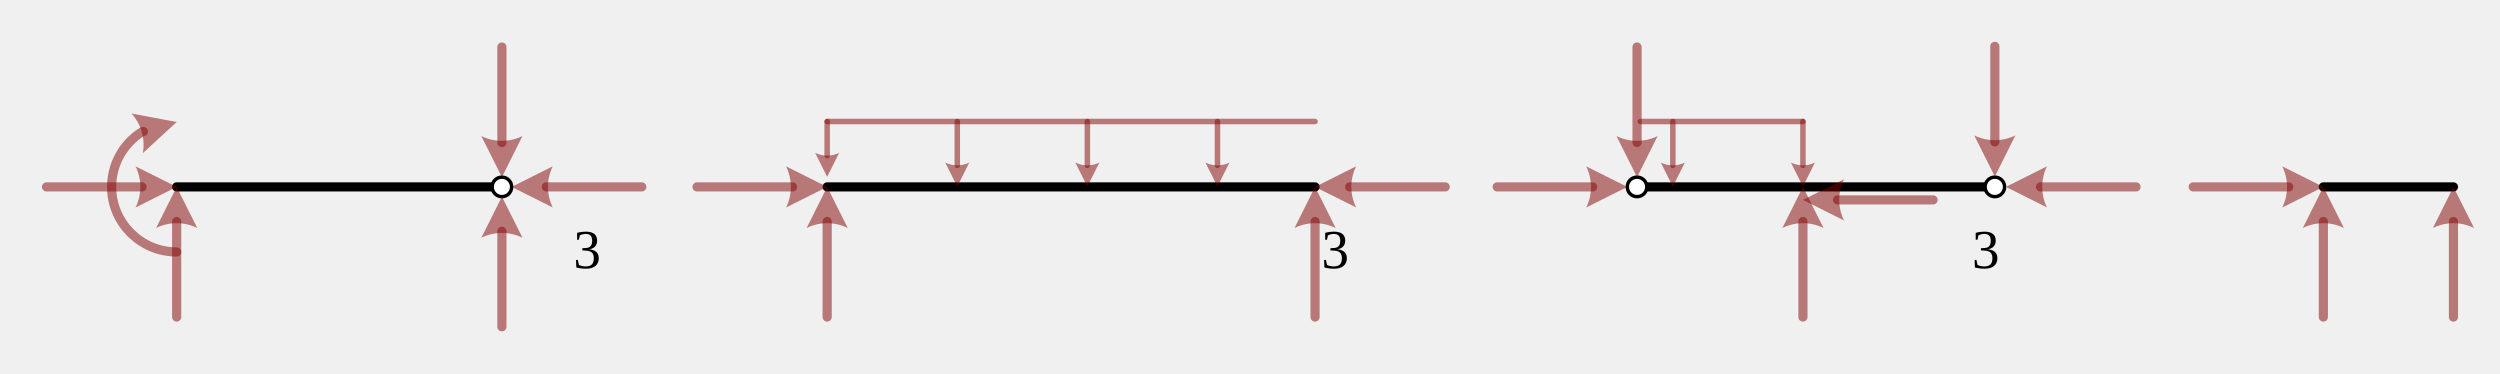
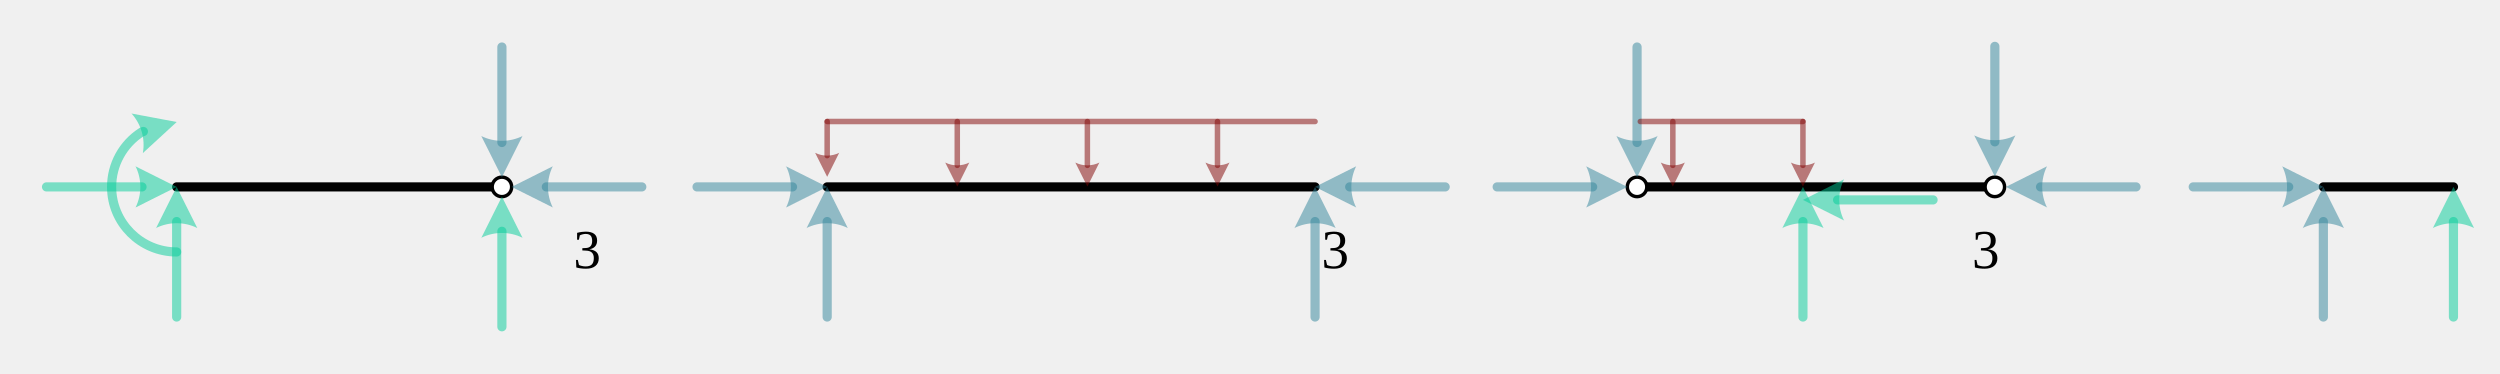
- <svg xmlns="http://www.w3.org/2000/svg" xmlns:ns1="http://schemas.microsoft.com/visio/2003/SVGExtensions/" xmlns:xlink="http://www.w3.org/1999/xlink" width="7.564in" height="1.129in" viewBox="0 0 544.624 81.301" xml:space="preserve" color-interpolation-filters="sRGB" class="st12">
+ <svg xmlns="http://www.w3.org/2000/svg" xmlns:ns1="http://schemas.microsoft.com/visio/2003/SVGExtensions/" xmlns:xlink="http://www.w3.org/1999/xlink" width="7.564in" height="1.129in" viewBox="0 0 544.624 81.301" xml:space="preserve" color-interpolation-filters="sRGB" class="st13">
  <ns1:documentProperties ns1:langID="1043" ns1:metric="true" ns1:viewMarkup="false" />
  <style type="text/css">
	
		.st1 {stroke:#000000;stroke-linecap:round;stroke-linejoin:round;stroke-width:2}
		.st2 {fill:#ffffff;stroke:#000000;stroke-linecap:round;stroke-linejoin:round;stroke-width:0.75}
- 		.st3 {marker-start:url(#mrkr5-24);stroke:#800000;stroke-linecap:round;stroke-linejoin:round;stroke-opacity:0.5;stroke-width:2}
- 		.st4 {fill:#800000;fill-opacity:0.5;stroke:#800000;stroke-opacity:0.5;stroke-width:0.442}
- 		.st5 {marker-end:url(#mrkr5-35);stroke:#800000;stroke-linecap:round;stroke-linejoin:round;stroke-opacity:0.5;stroke-width:2}
- 		.st6 {fill:#800000;fill-opacity:0.5;stroke:#800000;stroke-opacity:0.5;stroke-width:0.442}
- 		.st7 {marker-end:url(#mrkr5-121);stroke:#800000;stroke-linecap:round;stroke-linejoin:round;stroke-opacity:0.5;stroke-width:1.2}
- 		.st8 {fill:#800000;fill-opacity:0.5;stroke:#800000;stroke-opacity:0.5;stroke-width:0.455}
- 		.st9 {stroke:#800000;stroke-linecap:round;stroke-linejoin:round;stroke-opacity:0.5;stroke-width:1.2}
- 		.st10 {fill:none;stroke:none;stroke-linecap:round;stroke-linejoin:round;stroke-width:0.75}
- 		.st11 {fill:#000000;font-family:Times New Roman;font-size:1em}
- 		.st12 {fill:none;fill-rule:evenodd;font-size:12px;overflow:visible;stroke-linecap:square;stroke-miterlimit:3}
+ 		.st3 {marker-start:url(#mrkr5-24);stroke:#00cc99;stroke-linecap:round;stroke-linejoin:round;stroke-opacity:0.5;stroke-width:2}
+ 		.st4 {fill:#00cc99;fill-opacity:0.5;stroke:#00cc99;stroke-opacity:0.5;stroke-width:0.442}
+ 		.st5 {marker-end:url(#mrkr5-35);stroke:#00cc99;stroke-linecap:round;stroke-linejoin:round;stroke-opacity:0.5;stroke-width:2}
+ 		.st6 {marker-start:url(#mrkr5-41);stroke:#31859b;stroke-linecap:round;stroke-linejoin:round;stroke-opacity:0.5;stroke-width:2}
+ 		.st7 {fill:#31859b;fill-opacity:0.5;stroke:#31859b;stroke-opacity:0.5;stroke-width:0.442}
+ 		.st8 {marker-end:url(#mrkr5-122);stroke:#800000;stroke-linecap:round;stroke-linejoin:round;stroke-opacity:0.5;stroke-width:1.2}
+ 		.st9 {fill:#800000;fill-opacity:0.5;stroke:#800000;stroke-opacity:0.5;stroke-width:0.455}
+ 		.st10 {stroke:#800000;stroke-linecap:round;stroke-linejoin:round;stroke-opacity:0.5;stroke-width:1.2}
+ 		.st11 {fill:none;stroke:none;stroke-linecap:round;stroke-linejoin:round;stroke-width:0.75}
+ 		.st12 {fill:#000000;font-family:Times New Roman;font-size:1em}
+ 		.st13 {fill:none;fill-rule:evenodd;font-size:12px;overflow:visible;stroke-linecap:square;stroke-miterlimit:3}
	
	</style>
  <defs id="Markers">
    <g id="lend5">
      <path d="M 2 1 L 0 0 L 1.981 -0.993 C 1.672 -0.365 1.673 0.373 1.985 1 " style="stroke:none" />
    </g>
    <marker id="mrkr5-24" class="st4" ns1:arrowType="5" ns1:arrowSize="2" ns1:setback="3.775" refX="3.775" orient="auto" markerUnits="strokeWidth" overflow="visible">
      <use xlink:href="#lend5" transform="scale(2.26) " />
    </marker>
-     <marker id="mrkr5-35" class="st6" ns1:arrowType="5" ns1:arrowSize="2" ns1:setback="3.775" refX="-3.775" orient="auto" markerUnits="strokeWidth" overflow="visible">
+     <marker id="mrkr5-35" class="st4" ns1:arrowType="5" ns1:arrowSize="2" ns1:setback="3.775" refX="-3.775" orient="auto" markerUnits="strokeWidth" overflow="visible">
      <use xlink:href="#lend5" transform="scale(-2.26,-2.26) " />
    </marker>
-     <marker id="mrkr5-121" class="st8" ns1:arrowType="5" ns1:arrowSize="0" ns1:setback="3.85" refX="-3.85" orient="auto" markerUnits="strokeWidth" overflow="visible">
+     <marker id="mrkr5-41" class="st7" ns1:arrowType="5" ns1:arrowSize="2" ns1:setback="3.775" refX="3.775" orient="auto" markerUnits="strokeWidth" overflow="visible">
+       <use xlink:href="#lend5" transform="scale(2.26) " />
+     </marker>
+     <marker id="mrkr5-122" class="st9" ns1:arrowType="5" ns1:arrowSize="0" ns1:setback="3.85" refX="-3.85" orient="auto" markerUnits="strokeWidth" overflow="visible">
      <use xlink:href="#lend5" transform="scale(-2.2,-2.2) " />
    </marker>
  </defs>
  <g ns1:mID="0" ns1:index="1" ns1:groupContext="foregroundPage">
    <ns1:pageProperties ns1:drawingScale="0.0393701" ns1:pageScale="0.0393701" ns1:drawingUnits="24" ns1:shadowOffsetX="8.50394" ns1:shadowOffsetY="-8.50394" />
-     <g id="shape179-1" ns1:mID="179" ns1:groupContext="shape" transform="translate(356.642,-40.5795)">
+     <g id="shape682-1" ns1:mID="682" ns1:groupContext="shape" transform="translate(356.642,-40.5795)">
      <path d="M0 81.3 L77.95 81.3" class="st1" />
    </g>
-     <g id="shape180-4" ns1:mID="180" ns1:groupContext="shape" transform="translate(38.4535,-40.5795)">
+     <g id="shape683-4" ns1:mID="683" ns1:groupContext="shape" transform="translate(38.4535,-40.5795)">
      <path d="M0 81.3 L70.87 81.3" class="st1" />
    </g>
-     <g id="shape181-7" ns1:mID="181" ns1:groupContext="shape" transform="translate(107.194,-38.4535)">
+     <g id="shape684-7" ns1:mID="684" ns1:groupContext="shape" transform="translate(107.194,-38.4535)">
      <ellipse cx="2.126" cy="79.175" rx="2.126" ry="2.126" class="st2" />
    </g>
-     <g id="shape182-9" ns1:mID="182" ns1:groupContext="shape" transform="translate(180.186,-40.5795)">
+     <g id="shape685-9" ns1:mID="685" ns1:groupContext="shape" transform="translate(180.186,-40.5795)">
      <path d="M0 81.3 L106.3 81.3" class="st1" />
    </g>
-     <g id="shape183-12" ns1:mID="183" ns1:groupContext="shape" transform="translate(354.516,-38.4535)">
+     <g id="shape686-12" ns1:mID="686" ns1:groupContext="shape" transform="translate(354.516,-38.4535)">
      <ellipse cx="2.126" cy="79.175" rx="2.126" ry="2.126" class="st2" />
    </g>
-     <g id="shape184-14" ns1:mID="184" ns1:groupContext="shape" transform="translate(432.469,-38.4535)">
+     <g id="shape687-14" ns1:mID="687" ns1:groupContext="shape" transform="translate(432.469,-38.4535)">
      <ellipse cx="2.126" cy="79.175" rx="2.126" ry="2.126" class="st2" />
    </g>
-     <g id="shape185-16" ns1:mID="185" ns1:groupContext="shape" transform="translate(506.17,-40.5795) rotate(4.65288E-05)">
+     <g id="shape688-16" ns1:mID="688" ns1:groupContext="shape" transform="translate(506.17,-40.5795) rotate(4.65288E-05)">
      <path d="M0 81.3 L28.35 81.3" class="st1" />
    </g>
-     <g id="shape186-19" ns1:mID="186" ns1:groupContext="shape" transform="translate(119.754,40.7212) rotate(90)">
+     <g id="shape689-19" ns1:mID="689" ns1:groupContext="shape" transform="translate(119.754,40.7212) rotate(90)">
      <path d="M7.55 81.3 L7.91 81.3 L28.35 81.3" class="st3" />
    </g>
-     <g id="shape187-25" ns1:mID="187" ns1:groupContext="shape" transform="translate(38.4535,122.022) rotate(180)">
+     <g id="shape690-25" ns1:mID="690" ns1:groupContext="shape" transform="translate(38.4535,122.022) rotate(180)">
      <path d="M7.55 81.3 L7.91 81.3 L28.35 81.3" class="st3" />
    </g>
-     <g id="shape188-30" ns1:mID="188" ns1:groupContext="shape" transform="translate(-42.8472,54.8944) rotate(-90)">
+     <g id="shape691-30" ns1:mID="691" ns1:groupContext="shape" transform="translate(-42.8472,54.8944) rotate(-90)">
      <path d="M-0 81.3 A14.173 14.173 0 0 1 14.17 67.13 A14.173 14.173 0 0 1 26.14 73.7 L26.24 74.05" class="st5" />
    </g>
-     <g id="shape189-36" ns1:mID="189" ns1:groupContext="shape" transform="translate(180.186,122.022) rotate(180)">
+     <g id="shape692-36" ns1:mID="692" ns1:groupContext="shape" transform="translate(180.186,122.022) rotate(180)">
+       <path d="M7.55 81.3 L7.91 81.3 L28.35 81.3" class="st6" />
+     </g>
+     <g id="shape693-42" ns1:mID="693" ns1:groupContext="shape" transform="translate(190.62,42.8472) rotate(90)">
      <path d="M7.55 81.3 L7.91 81.3 L28.35 81.3" class="st3" />
    </g>
-     <g id="shape190-41" ns1:mID="190" ns1:groupContext="shape" transform="translate(190.62,42.8472) rotate(90)">
+     <g id="shape694-47" ns1:mID="694" ns1:groupContext="shape" transform="translate(111.446,-40.5795)">
+       <path d="M7.55 81.3 L7.91 81.3 L28.35 81.3" class="st6" />
+     </g>
+     <g id="shape695-52" ns1:mID="695" ns1:groupContext="shape" transform="translate(28.019,38.5952) rotate(-90)">
+       <path d="M7.55 81.3 L7.91 81.3 L28.35 81.3" class="st6" />
+     </g>
+     <g id="shape696-57" ns1:mID="696" ns1:groupContext="shape" transform="translate(261.486,40.7212) rotate(90)">
+       <path d="M7.55 81.3 L7.91 81.3 L28.35 81.3" class="st6" />
+     </g>
+     <g id="shape697-62" ns1:mID="697" ns1:groupContext="shape" transform="translate(367.786,40.7212) rotate(90)">
+       <path d="M7.55 81.3 L7.91 81.3 L28.35 81.3" class="st6" />
+     </g>
+     <g id="shape698-67" ns1:mID="698" ns1:groupContext="shape" transform="translate(286.485,-40.5795)">
+       <path d="M7.55 81.3 L7.91 81.3 L28.35 81.3" class="st6" />
+     </g>
+     <g id="shape699-72" ns1:mID="699" ns1:groupContext="shape" transform="translate(354.516,122.022) rotate(180)">
+       <path d="M7.55 81.3 L7.91 81.3 L28.35 81.3" class="st6" />
+     </g>
+     <g id="shape700-77" ns1:mID="700" ns1:groupContext="shape" transform="translate(275.342,38.5952) rotate(-90)">
+       <path d="M7.55 81.3 L7.91 81.3 L28.35 81.3" class="st6" />
+     </g>
+     <g id="shape701-82" ns1:mID="701" ns1:groupContext="shape" transform="translate(474.085,40.7212) rotate(90)">
      <path d="M7.55 81.3 L7.91 81.3 L28.35 81.3" class="st3" />
    </g>
-     <g id="shape191-46" ns1:mID="191" ns1:groupContext="shape" transform="translate(111.446,-40.5795)">
+     <g id="shape702-87" ns1:mID="702" ns1:groupContext="shape" transform="translate(392.784,-37.7448)">
      <path d="M7.55 81.3 L7.91 81.3 L28.35 81.3" class="st3" />
    </g>
-     <g id="shape192-51" ns1:mID="192" ns1:groupContext="shape" transform="translate(28.019,38.5952) rotate(-90)">
+     <g id="shape703-92" ns1:mID="703" ns1:groupContext="shape" transform="translate(437.005,-40.5795)">
+       <path d="M7.55 81.3 L7.91 81.3 L28.35 81.3" class="st6" />
+     </g>
+     <g id="shape704-97" ns1:mID="704" ns1:groupContext="shape" transform="translate(353.295,38.4535) rotate(-90)">
+       <path d="M7.55 81.3 L7.91 81.3 L28.35 81.3" class="st6" />
+     </g>
+     <g id="shape705-102" ns1:mID="705" ns1:groupContext="shape" transform="translate(506.17,122.022) rotate(180)">
+       <path d="M7.55 81.3 L7.91 81.3 L28.35 81.3" class="st6" />
+     </g>
+     <g id="shape706-107" ns1:mID="706" ns1:groupContext="shape" transform="translate(587.471,40.7212) rotate(90)">
+       <path d="M7.55 81.3 L7.91 81.3 L28.35 81.3" class="st6" />
+     </g>
+     <g id="shape707-112" ns1:mID="707" ns1:groupContext="shape" transform="translate(615.817,40.7212) rotate(90)">
      <path d="M7.55 81.3 L7.91 81.3 L28.35 81.3" class="st3" />
    </g>
-     <g id="shape193-56" ns1:mID="193" ns1:groupContext="shape" transform="translate(261.486,40.7212) rotate(90)">
-       <path d="M7.55 81.3 L7.91 81.3 L28.35 81.3" class="st3" />
+     <g id="shape708-117" ns1:mID="708" ns1:groupContext="shape" transform="translate(261.486,26.4771) rotate(90)">
+       <path d="M0 81.3 L7.43 81.3" class="st8" />
    </g>
-     <g id="shape194-61" ns1:mID="194" ns1:groupContext="shape" transform="translate(367.786,40.7212) rotate(90)">
-       <path d="M7.55 81.3 L7.91 81.3 L28.35 81.3" class="st3" />
+     <g id="shape709-123" ns1:mID="709" ns1:groupContext="shape" transform="translate(357.351,-54.8236)">
+       <path d="M0 81.3 L35.43 81.3" class="st10" />
    </g>
-     <g id="shape195-66" ns1:mID="195" ns1:groupContext="shape" transform="translate(286.485,-40.5795)">
-       <path d="M7.55 81.3 L7.91 81.3 L28.35 81.3" class="st3" />
+     <g id="shape710-126" ns1:mID="710" ns1:groupContext="shape" transform="translate(289.833,26.4771) rotate(90)">
+       <path d="M0 81.3 L9.55 81.3" class="st8" />
    </g>
-     <g id="shape196-71" ns1:mID="196" ns1:groupContext="shape" transform="translate(354.516,122.022) rotate(180)">
-       <path d="M7.55 81.3 L7.91 81.3 L28.35 81.3" class="st3" />
+     <g id="shape711-131" ns1:mID="711" ns1:groupContext="shape" transform="translate(318.179,26.4771) rotate(90)">
+       <path d="M0 81.3 L9.55 81.3" class="st8" />
    </g>
-     <g id="shape197-76" ns1:mID="197" ns1:groupContext="shape" transform="translate(275.342,38.5952) rotate(-90)">
-       <path d="M7.55 81.3 L7.91 81.3 L28.35 81.3" class="st3" />
+     <g id="shape712-136" ns1:mID="712" ns1:groupContext="shape" transform="translate(474.085,26.4771) rotate(90)">
+       <path d="M0 81.3 L9.55 81.3" class="st8" />
    </g>
-     <g id="shape198-81" ns1:mID="198" ns1:groupContext="shape" transform="translate(474.085,40.7212) rotate(90)">
-       <path d="M7.55 81.3 L7.91 81.3 L28.35 81.3" class="st3" />
+     <g id="shape713-141" ns1:mID="713" ns1:groupContext="shape" transform="translate(445.738,26.4771) rotate(90)">
+       <path d="M0 81.3 L9.55 81.3" class="st8" />
    </g>
-     <g id="shape199-86" ns1:mID="199" ns1:groupContext="shape" transform="translate(392.784,-37.7448)">
-       <path d="M7.55 81.3 L7.91 81.3 L28.35 81.3" class="st3" />
+     <g id="shape714-146" ns1:mID="714" ns1:groupContext="shape" transform="translate(346.526,26.4771) rotate(90)">
+       <path d="M0 81.3 L9.55 81.3" class="st8" />
    </g>
-     <g id="shape200-91" ns1:mID="200" ns1:groupContext="shape" transform="translate(437.005,-40.5795)">
-       <path d="M7.55 81.3 L7.91 81.3 L28.35 81.3" class="st3" />
+     <g id="shape715-151" ns1:mID="715" ns1:groupContext="shape" transform="translate(180.186,-54.8236)">
+       <path d="M0 81.3 L106.3 81.3" class="st10" />
    </g>
-     <g id="shape201-96" ns1:mID="201" ns1:groupContext="shape" transform="translate(353.295,38.4535) rotate(-90)">
-       <path d="M7.55 81.3 L7.91 81.3 L28.35 81.3" class="st3" />
-     </g>
-     <g id="shape202-101" ns1:mID="202" ns1:groupContext="shape" transform="translate(506.17,122.022) rotate(180)">
-       <path d="M7.55 81.3 L7.91 81.3 L28.35 81.3" class="st3" />
-     </g>
-     <g id="shape203-106" ns1:mID="203" ns1:groupContext="shape" transform="translate(587.471,40.7212) rotate(90)">
-       <path d="M7.55 81.3 L7.91 81.3 L28.35 81.3" class="st3" />
-     </g>
-     <g id="shape204-111" ns1:mID="204" ns1:groupContext="shape" transform="translate(615.817,40.7212) rotate(90)">
-       <path d="M7.55 81.3 L7.91 81.3 L28.35 81.3" class="st3" />
-     </g>
-     <g id="shape205-116" ns1:mID="205" ns1:groupContext="shape" transform="translate(261.486,26.4771) rotate(90)">
-       <path d="M0 81.3 L7.43 81.3" class="st7" />
-     </g>
-     <g id="shape206-122" ns1:mID="206" ns1:groupContext="shape" transform="translate(357.351,-54.8236)">
-       <path d="M0 81.3 L35.43 81.3" class="st9" />
-     </g>
-     <g id="shape207-125" ns1:mID="207" ns1:groupContext="shape" transform="translate(289.833,26.4771) rotate(90)">
-       <path d="M0 81.3 L9.55 81.3" class="st7" />
-     </g>
-     <g id="shape208-130" ns1:mID="208" ns1:groupContext="shape" transform="translate(318.179,26.4771) rotate(90)">
-       <path d="M0 81.3 L9.55 81.3" class="st7" />
-     </g>
-     <g id="shape209-135" ns1:mID="209" ns1:groupContext="shape" transform="translate(474.085,26.4771) rotate(90)">
-       <path d="M0 81.3 L9.55 81.3" class="st7" />
-     </g>
-     <g id="shape210-140" ns1:mID="210" ns1:groupContext="shape" transform="translate(445.738,26.4771) rotate(90)">
-       <path d="M0 81.3 L9.55 81.3" class="st7" />
-     </g>
-     <g id="shape211-145" ns1:mID="211" ns1:groupContext="shape" transform="translate(346.526,26.4771) rotate(90)">
-       <path d="M0 81.3 L9.55 81.3" class="st7" />
-     </g>
-     <g id="shape212-150" ns1:mID="212" ns1:groupContext="shape" transform="translate(180.186,-54.8236)">
-       <path d="M0 81.3 L106.3 81.3" class="st9" />
-     </g>
-     <g id="shape213-153" ns1:mID="213" ns1:groupContext="shape" transform="translate(66.7999,-19.3905)">
+     <g id="shape716-154" ns1:mID="716" ns1:groupContext="shape" transform="translate(66.7999,-19.3905)">
      <ns1:textBlock ns1:margins="rect(4,4,4,4)" ns1:tabSpace="42.5197" />
      <ns1:textRect cx="7.087" cy="74.214" width="14.18" height="14.173" />
-       <rect x="0" y="67.127" width="14.173" height="14.173" class="st10" />
-       <text x="4.09" y="77.81" class="st11" ns1:langID="1043">
+       <rect x="0" y="67.127" width="14.173" height="14.173" class="st11" />
+       <text x="4.09" y="77.81" class="st12" ns1:langID="1043">
        <ns1:paragraph ns1:horizAlign="1" />
        <ns1:tabList />3</text>
    </g>
-     <g id="shape214-156" ns1:mID="214" ns1:groupContext="shape" transform="translate(229.792,-19.3905)">
+     <g id="shape717-157" ns1:mID="717" ns1:groupContext="shape" transform="translate(229.792,-19.3905)">
      <ns1:textBlock ns1:margins="rect(4,4,4,4)" ns1:tabSpace="42.5197" />
      <ns1:textRect cx="7.087" cy="74.214" width="14.18" height="14.173" />
-       <rect x="0" y="67.127" width="14.173" height="14.173" class="st10" />
-       <text x="4.09" y="77.81" class="st11" ns1:langID="1043">
+       <rect x="0" y="67.127" width="14.173" height="14.173" class="st11" />
+       <text x="4.09" y="77.81" class="st12" ns1:langID="1043">
        <ns1:paragraph ns1:horizAlign="1" />
        <ns1:tabList />3</text>
    </g>
-     <g id="shape215-159" ns1:mID="215" ns1:groupContext="shape" transform="translate(371.524,-19.3905)">
+     <g id="shape718-160" ns1:mID="718" ns1:groupContext="shape" transform="translate(371.524,-19.3905)">
      <ns1:textBlock ns1:margins="rect(4,4,4,4)" ns1:tabSpace="42.5197" />
      <ns1:textRect cx="7.087" cy="74.214" width="14.18" height="14.173" />
-       <rect x="0" y="67.127" width="14.173" height="14.173" class="st10" />
-       <text x="4.09" y="77.81" class="st11" ns1:langID="1043">
+       <rect x="0" y="67.127" width="14.173" height="14.173" class="st11" />
+       <text x="4.09" y="77.81" class="st12" ns1:langID="1043">
        <ns1:paragraph ns1:horizAlign="1" />
        <ns1:tabList />3</text>
    </g>
-     <g id="shape216-162" ns1:mID="216" ns1:groupContext="shape" transform="translate(513.257,-19.3905)">
+     <g id="shape719-163" ns1:mID="719" ns1:groupContext="shape" transform="translate(513.257,-19.3905)">
      <ns1:textBlock ns1:margins="rect(4,4,4,4)" ns1:tabSpace="42.5197" />
      <ns1:textRect cx="7.087" cy="74.214" width="14.18" height="14.173" />
-       <rect x="0" y="67.127" width="14.173" height="14.173" class="st10" />
-       <text x="4.09" y="77.81" class="st11" ns1:langID="1043">
+       <rect x="0" y="67.127" width="14.173" height="14.173" class="st11" />
+       <text x="4.09" y="77.81" class="st12" ns1:langID="1043">
        <ns1:paragraph ns1:horizAlign="1" />
        <ns1:tabList />3</text>
    </g>
  </g>
</svg>
